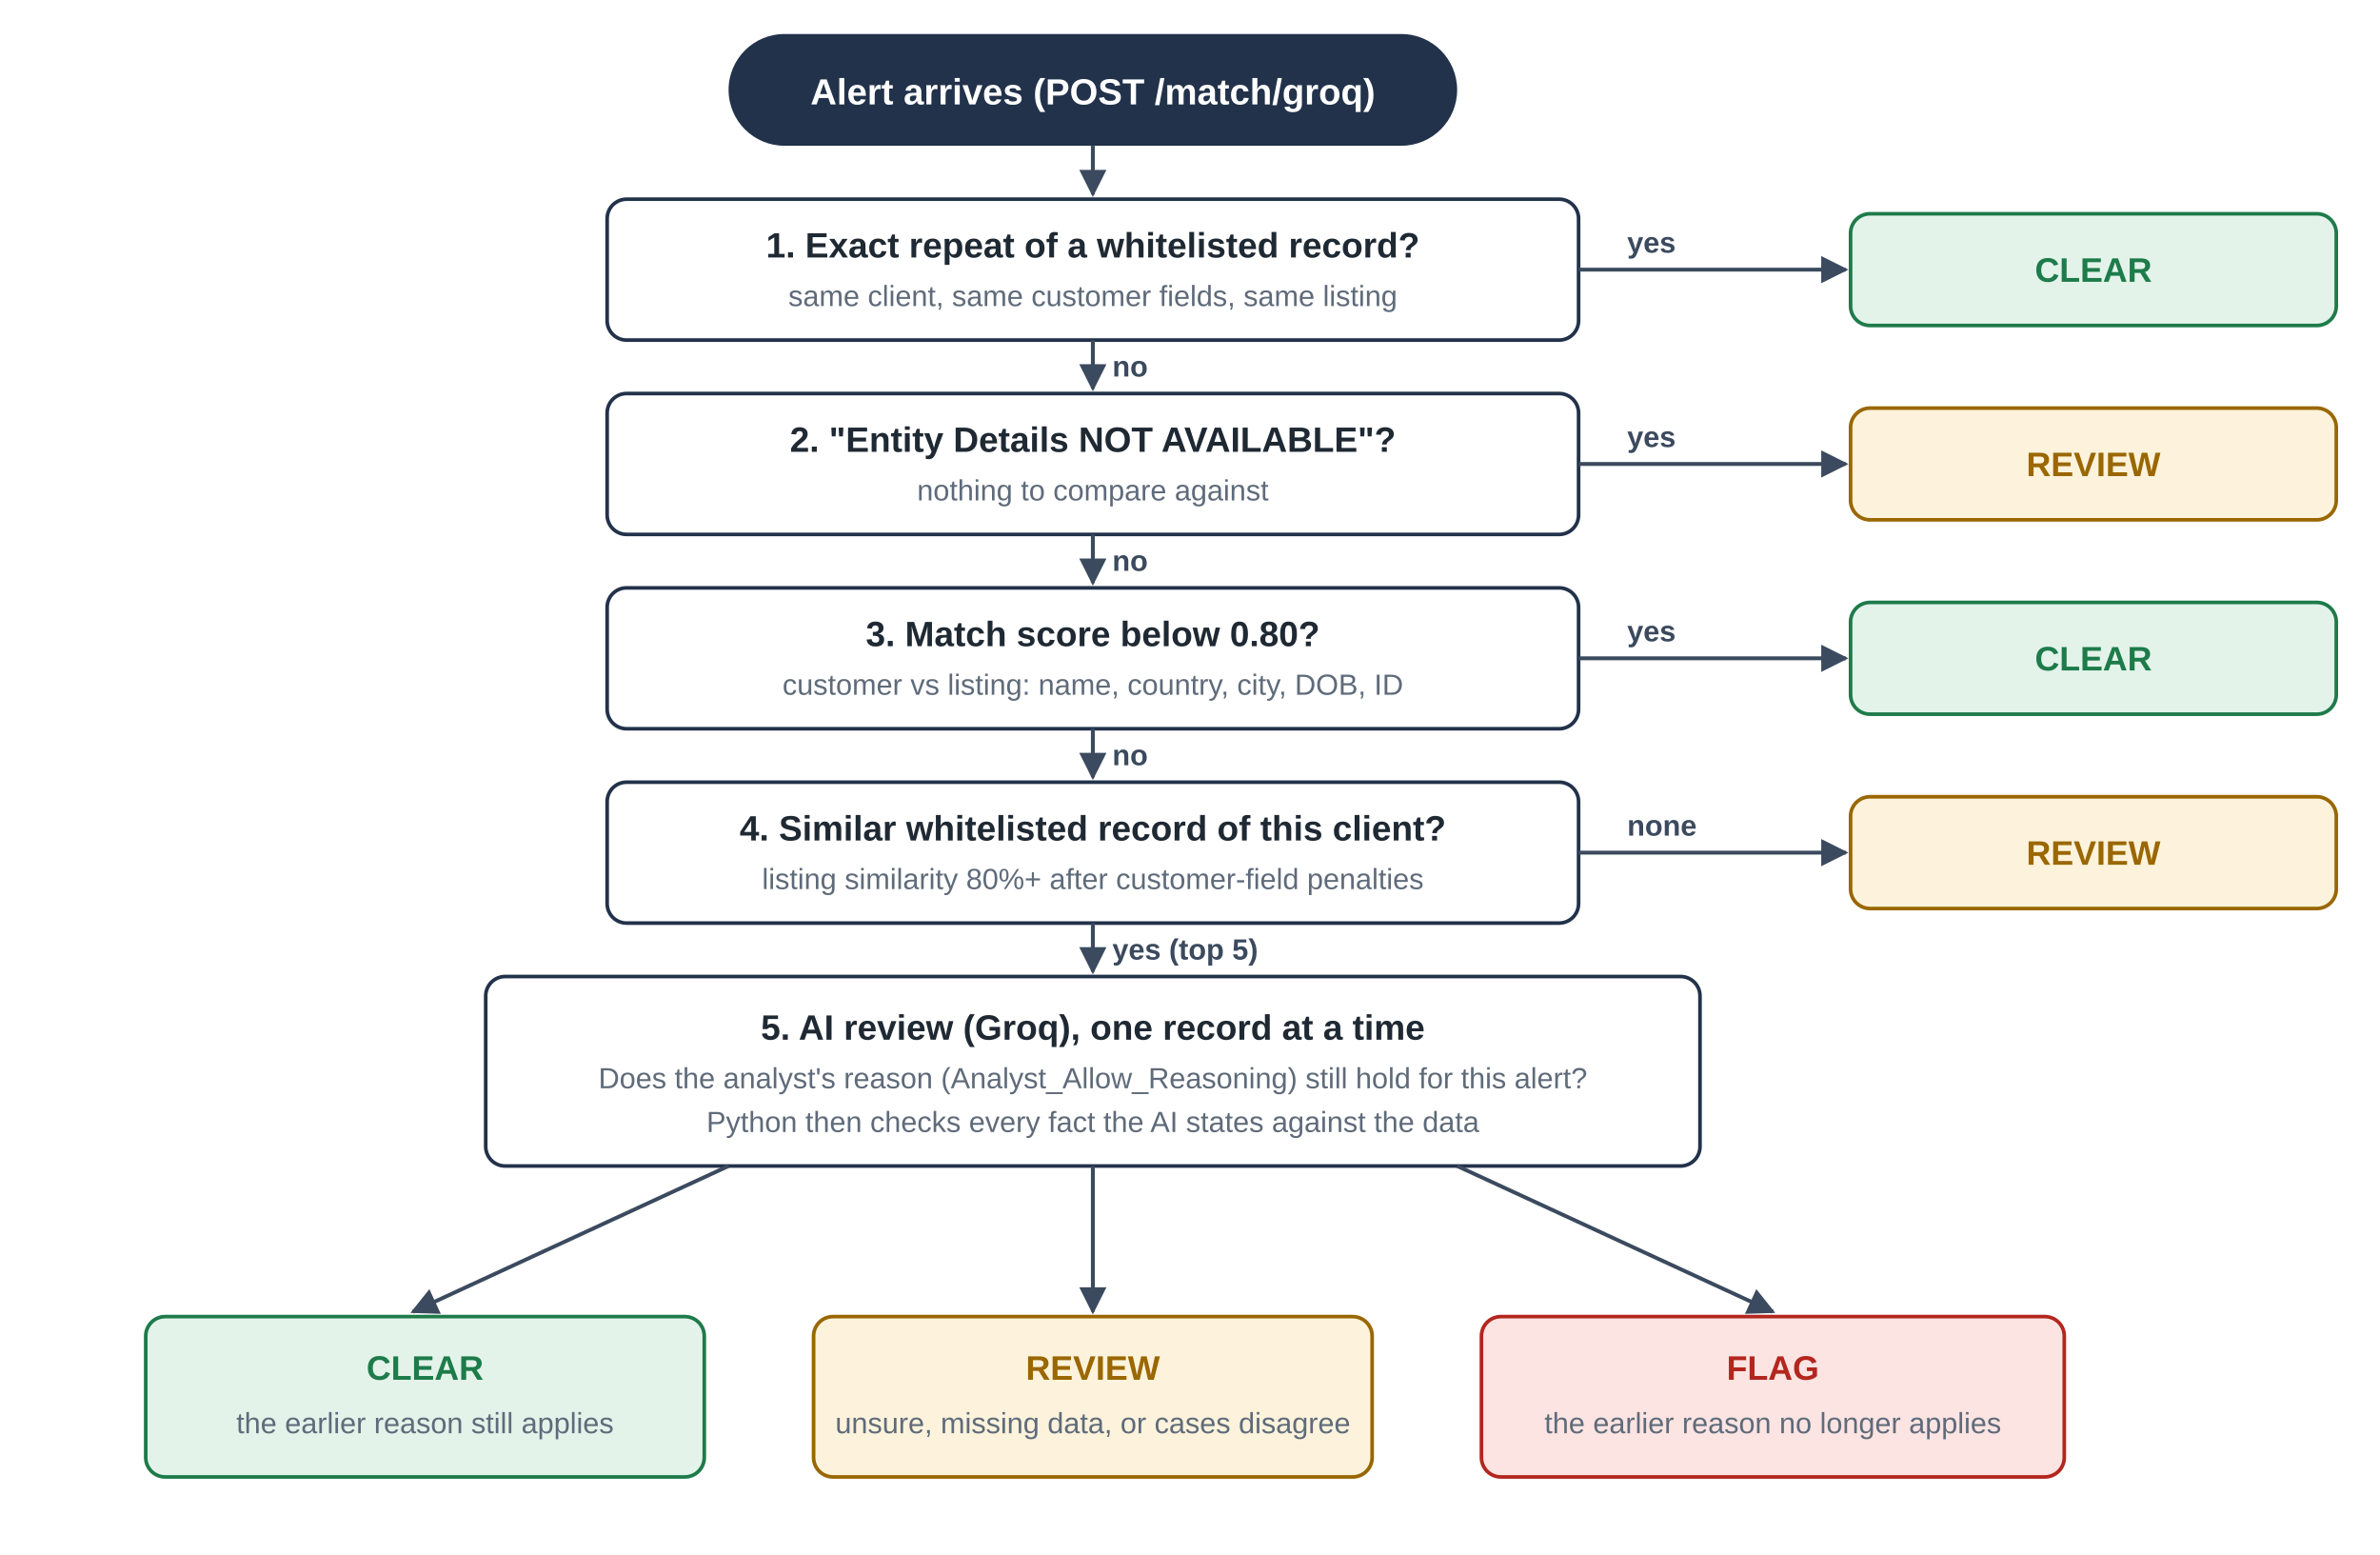
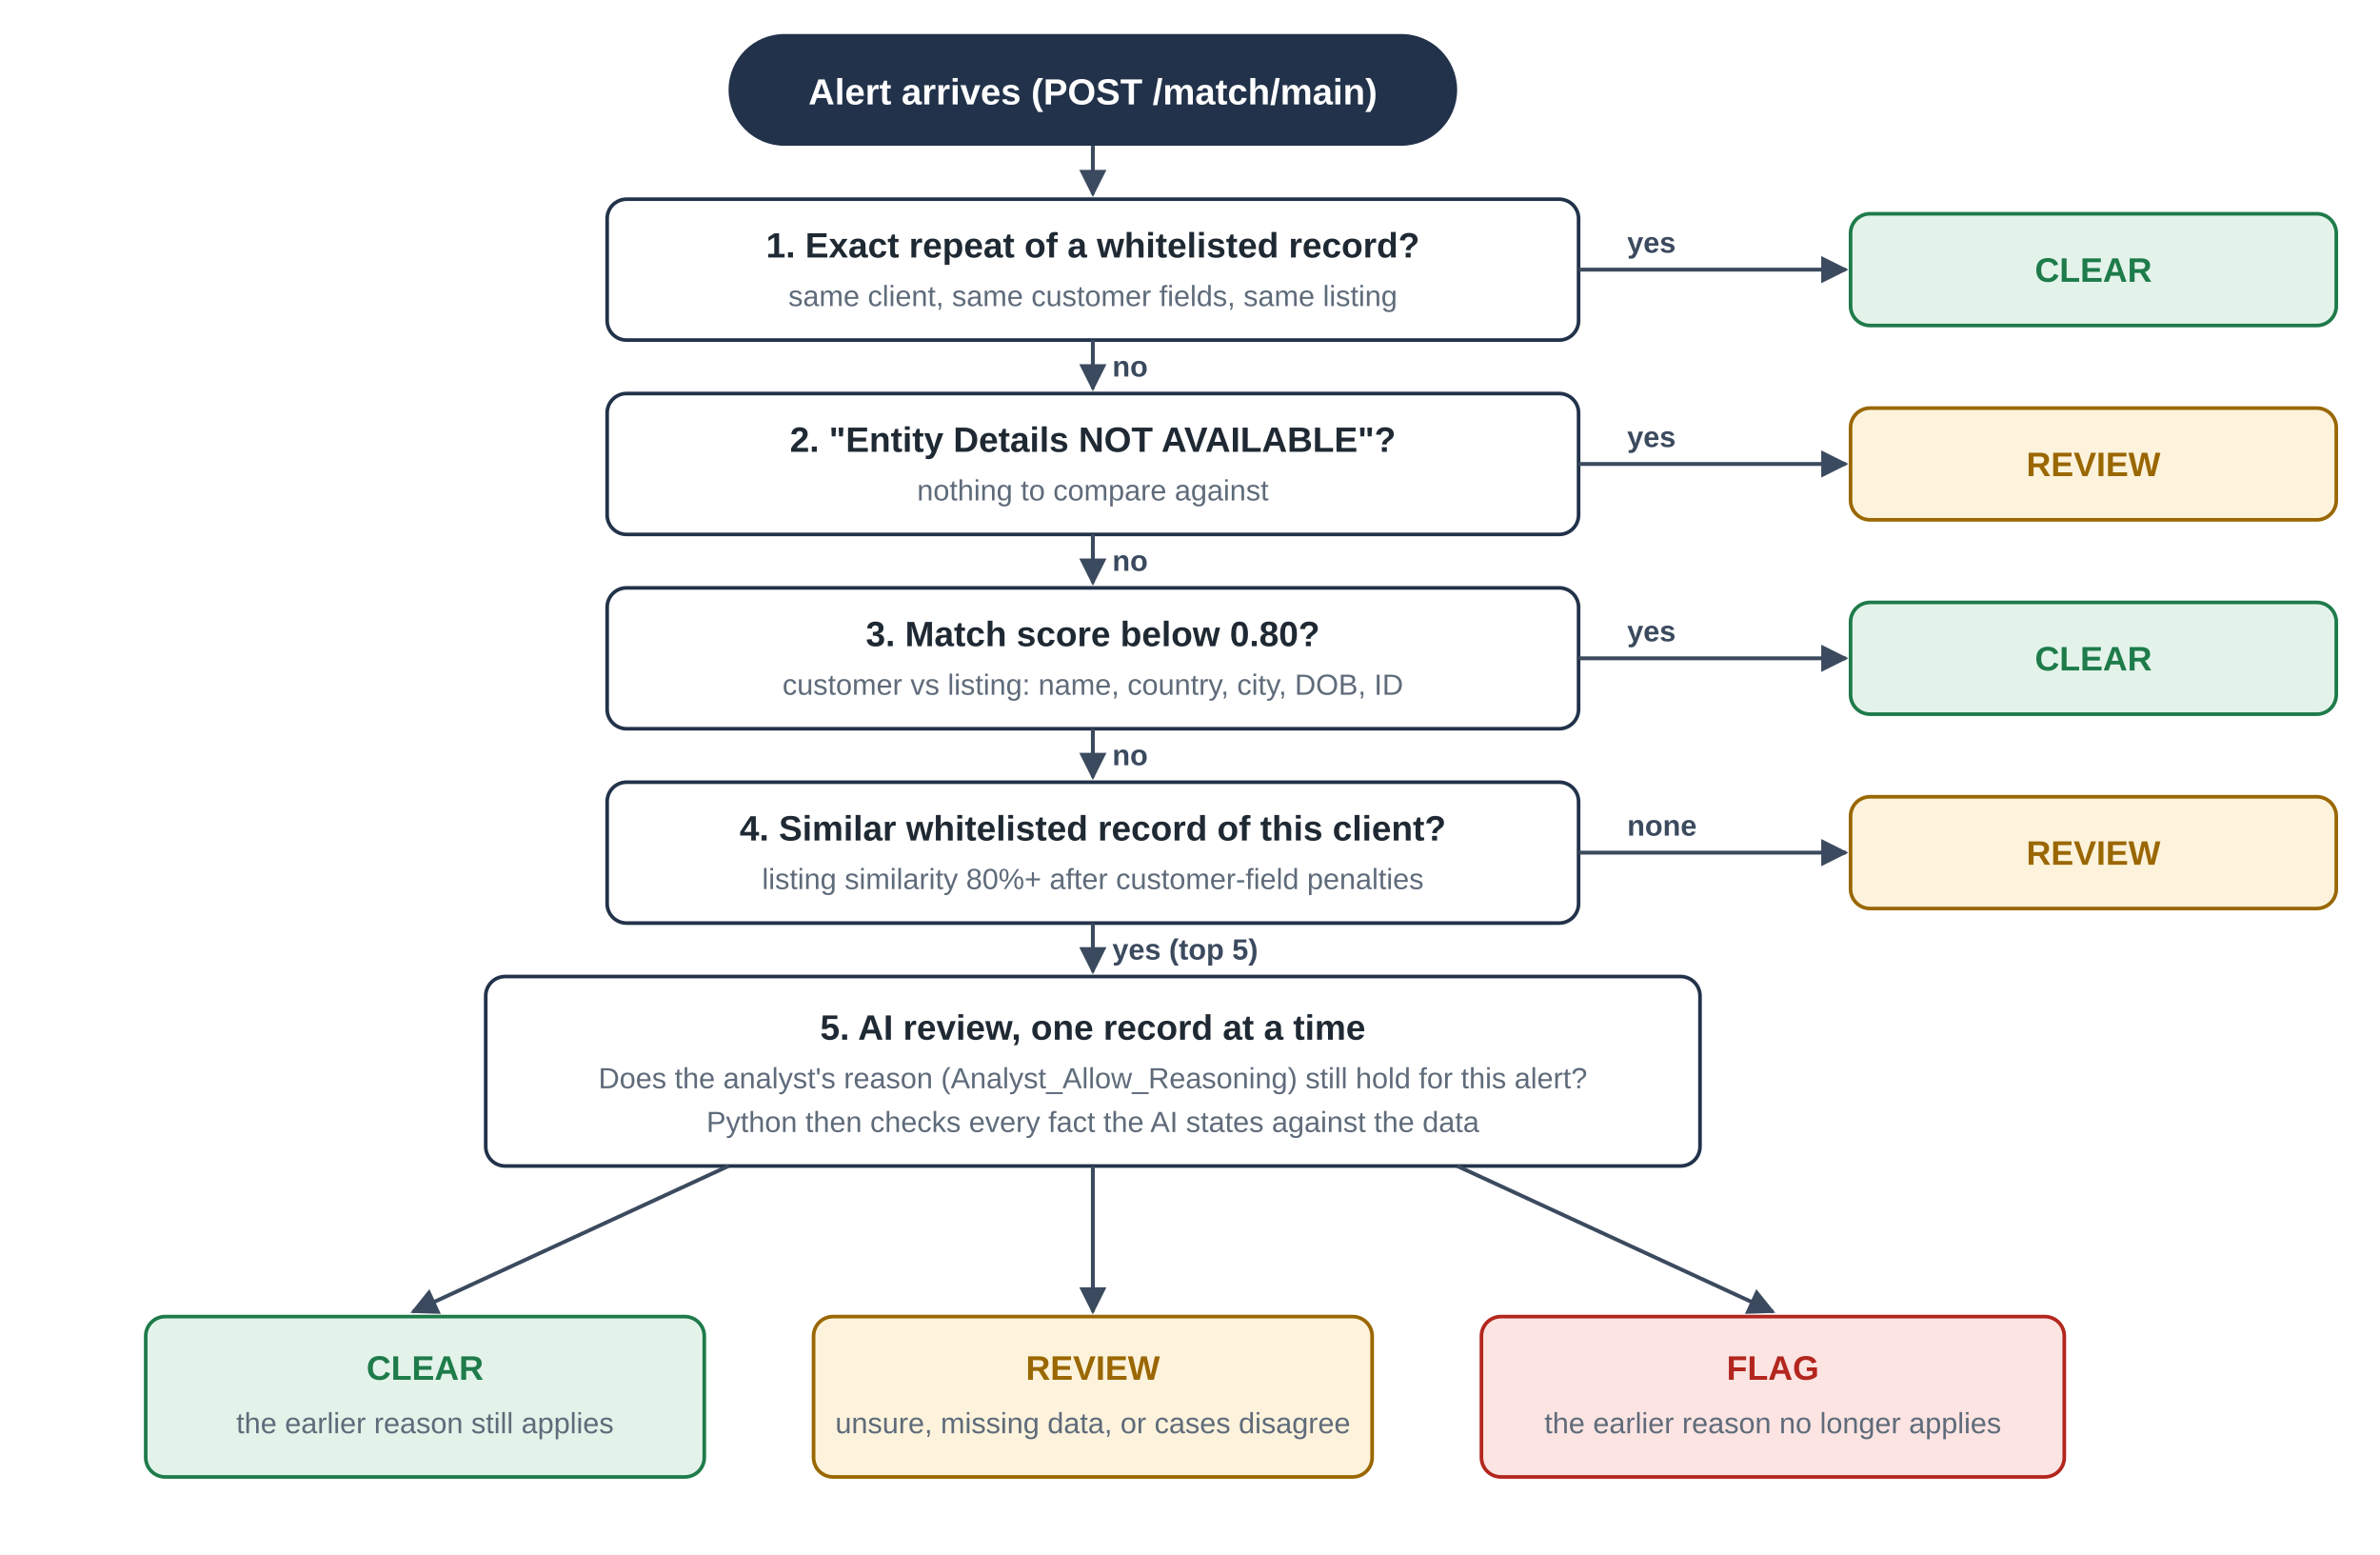
<svg xmlns="http://www.w3.org/2000/svg" viewBox="0 0 980 640" width="980" height="640" font-family="Segoe UI, Arial, sans-serif">
  <defs>
    <marker id="a" viewBox="0 0 10 10" refX="9" refY="5" markerWidth="7" markerHeight="7" orient="auto-start-reverse">
      <path d="M0,0 L10,5 L0,10 z" fill="#3b4a5e" />
    </marker>
    <style>
      .q{fill:#ffffff;stroke:#22324a;stroke-width:1.5}
      .t{font-size:14.5px;font-weight:600;fill:#1f2933}
      .s{font-size:12px;fill:#5f6b7a}
      .l{stroke:#3b4a5e;stroke-width:1.6;fill:none;marker-end:url(#a)}
      .lab{font-size:12px;font-weight:600;fill:#3b4a5e}
      .clear{fill:#e3f3ea;stroke:#1e7b4a;stroke-width:1.5}
      .review{fill:#fdf3dc;stroke:#9a6700;stroke-width:1.5}
      .flag{fill:#fbe4e2;stroke:#b3261e;stroke-width:1.5}
      .rt{font-size:14px;font-weight:700}
    </style>
  </defs>
  <rect width="980" height="640" fill="#ffffff" />
  <rect x="300" y="14" width="300" height="46" rx="23" fill="#22324a" />
-   <text x="450" y="43" text-anchor="middle" fill="#fff" font-size="15" font-weight="600">Alert arrives (POST /match/groq)</text>
+   <text x="450" y="43" text-anchor="middle" fill="#fff" font-size="15" font-weight="600">Alert arrives (POST /match/main)</text>
  <path class="l" d="M450,60 L450,80" />
  <rect class="q" x="250" y="82" width="400" height="58" rx="8" />
  <text class="t" x="450" y="106" text-anchor="middle">1. Exact repeat of a whitelisted record?</text>
  <text class="s" x="450" y="126" text-anchor="middle">same client, same customer fields, same listing</text>
  <path class="l" d="M650,111 L760,111" />
  <text class="lab" x="670" y="104">yes</text>
  <rect class="clear" x="762" y="88" width="200" height="46" rx="8" />
  <text class="rt" x="862" y="116" text-anchor="middle" fill="#1e7b4a">CLEAR</text>
  <path class="l" d="M450,140 L450,160" />
  <text class="lab" x="458" y="155">no</text>
  <rect class="q" x="250" y="162" width="400" height="58" rx="8" />
  <text class="t" x="450" y="186" text-anchor="middle">2. "Entity Details NOT AVAILABLE"?</text>
  <text class="s" x="450" y="206" text-anchor="middle">nothing to compare against</text>
  <path class="l" d="M650,191 L760,191" />
  <text class="lab" x="670" y="184">yes</text>
  <rect class="review" x="762" y="168" width="200" height="46" rx="8" />
  <text class="rt" x="862" y="196" text-anchor="middle" fill="#9a6700">REVIEW</text>
  <path class="l" d="M450,220 L450,240" />
  <text class="lab" x="458" y="235">no</text>
  <rect class="q" x="250" y="242" width="400" height="58" rx="8" />
  <text class="t" x="450" y="266" text-anchor="middle">3. Match score below 0.80?</text>
  <text class="s" x="450" y="286" text-anchor="middle">customer vs listing: name, country, city, DOB, ID</text>
  <path class="l" d="M650,271 L760,271" />
  <text class="lab" x="670" y="264">yes</text>
  <rect class="clear" x="762" y="248" width="200" height="46" rx="8" />
  <text class="rt" x="862" y="276" text-anchor="middle" fill="#1e7b4a">CLEAR</text>
  <path class="l" d="M450,300 L450,320" />
  <text class="lab" x="458" y="315">no</text>
  <rect class="q" x="250" y="322" width="400" height="58" rx="8" />
  <text class="t" x="450" y="346" text-anchor="middle">4. Similar whitelisted record of this client?</text>
  <text class="s" x="450" y="366" text-anchor="middle">listing similarity 80%+ after customer-field penalties</text>
  <path class="l" d="M650,351 L760,351" />
  <text class="lab" x="670" y="344">none</text>
  <rect class="review" x="762" y="328" width="200" height="46" rx="8" />
  <text class="rt" x="862" y="356" text-anchor="middle" fill="#9a6700">REVIEW</text>
  <path class="l" d="M450,380 L450,400" />
  <text class="lab" x="458" y="395">yes (top 5)</text>
  <rect class="q" x="200" y="402" width="500" height="78" rx="8" />
-   <text class="t" x="450" y="428" text-anchor="middle">5. AI review (Groq), one record at a time</text>
+   <text class="t" x="450" y="428" text-anchor="middle">5. AI review, one record at a time</text>
  <text class="s" x="450" y="448" text-anchor="middle">Does the analyst's reason (Analyst_Allow_Reasoning) still hold for this alert?</text>
  <text class="s" x="450" y="466" text-anchor="middle">Python then checks every fact the AI states against the data</text>
  <path class="l" d="M300,480 L170,540" />
  <path class="l" d="M450,480 L450,540" />
  <path class="l" d="M600,480 L730,540" />
  <rect class="clear" x="60" y="542" width="230" height="66" rx="8" />
  <text class="rt" x="175" y="568" text-anchor="middle" fill="#1e7b4a">CLEAR</text>
  <text class="s" x="175" y="590" text-anchor="middle">the earlier reason still applies</text>
  <rect class="review" x="335" y="542" width="230" height="66" rx="8" />
  <text class="rt" x="450" y="568" text-anchor="middle" fill="#9a6700">REVIEW</text>
  <text class="s" x="450" y="590" text-anchor="middle">unsure, missing data, or cases disagree</text>
  <rect class="flag" x="610" y="542" width="240" height="66" rx="8" />
  <text class="rt" x="730" y="568" text-anchor="middle" fill="#b3261e">FLAG</text>
  <text class="s" x="730" y="590" text-anchor="middle">the earlier reason no longer applies</text>
</svg>
